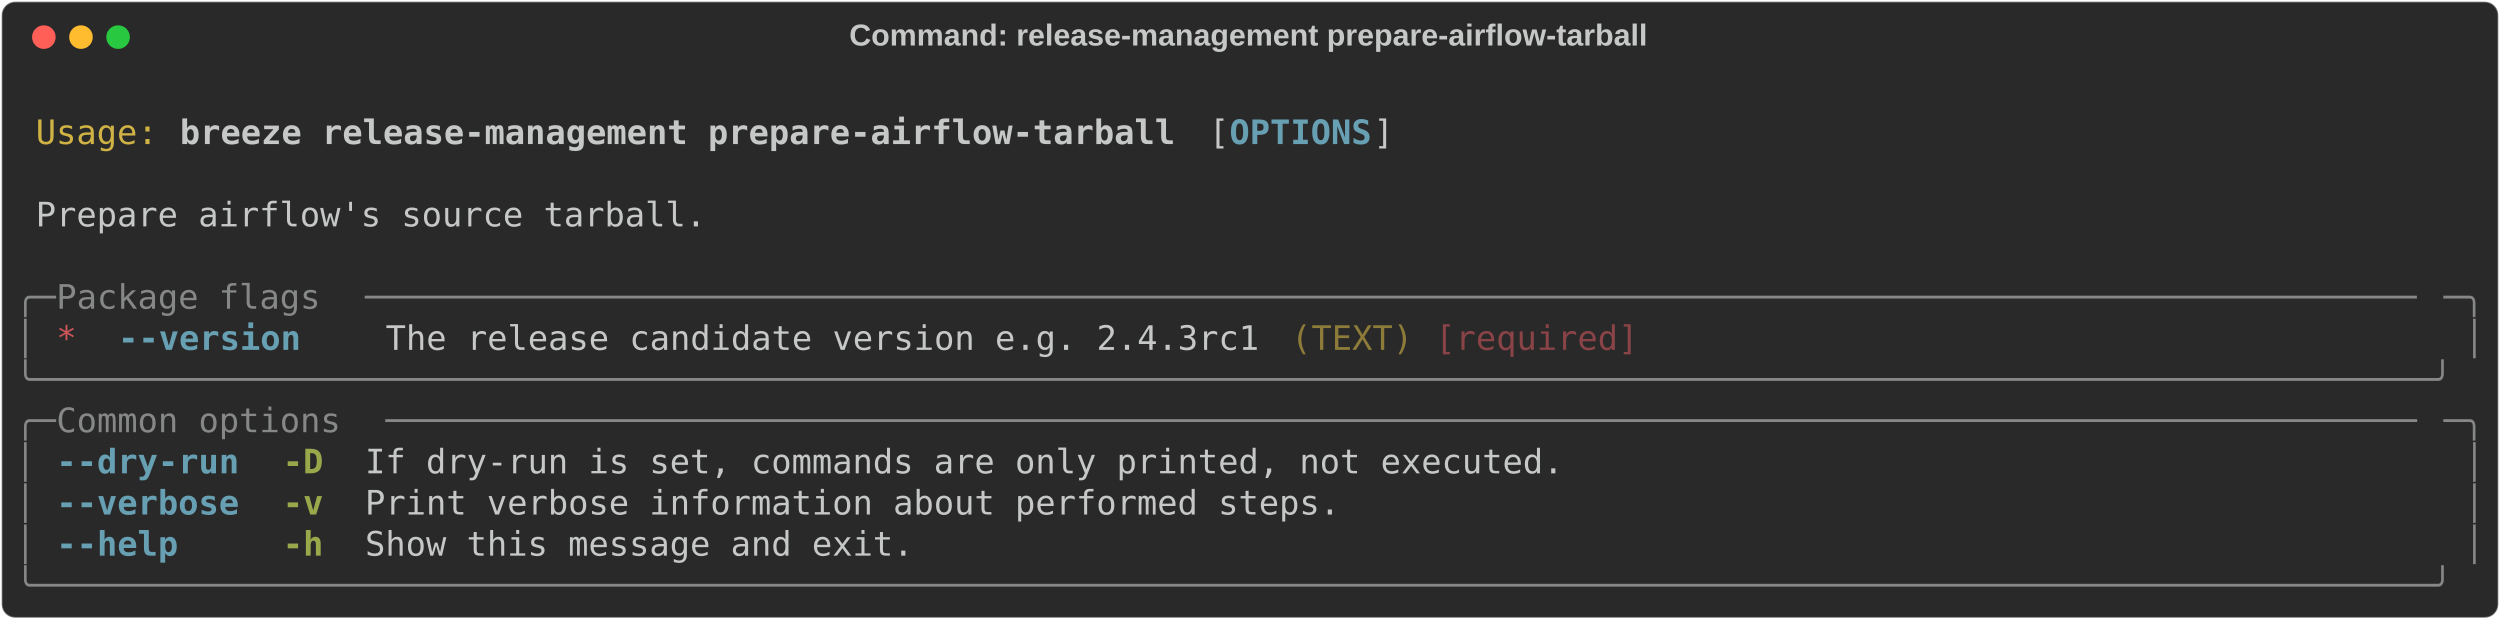
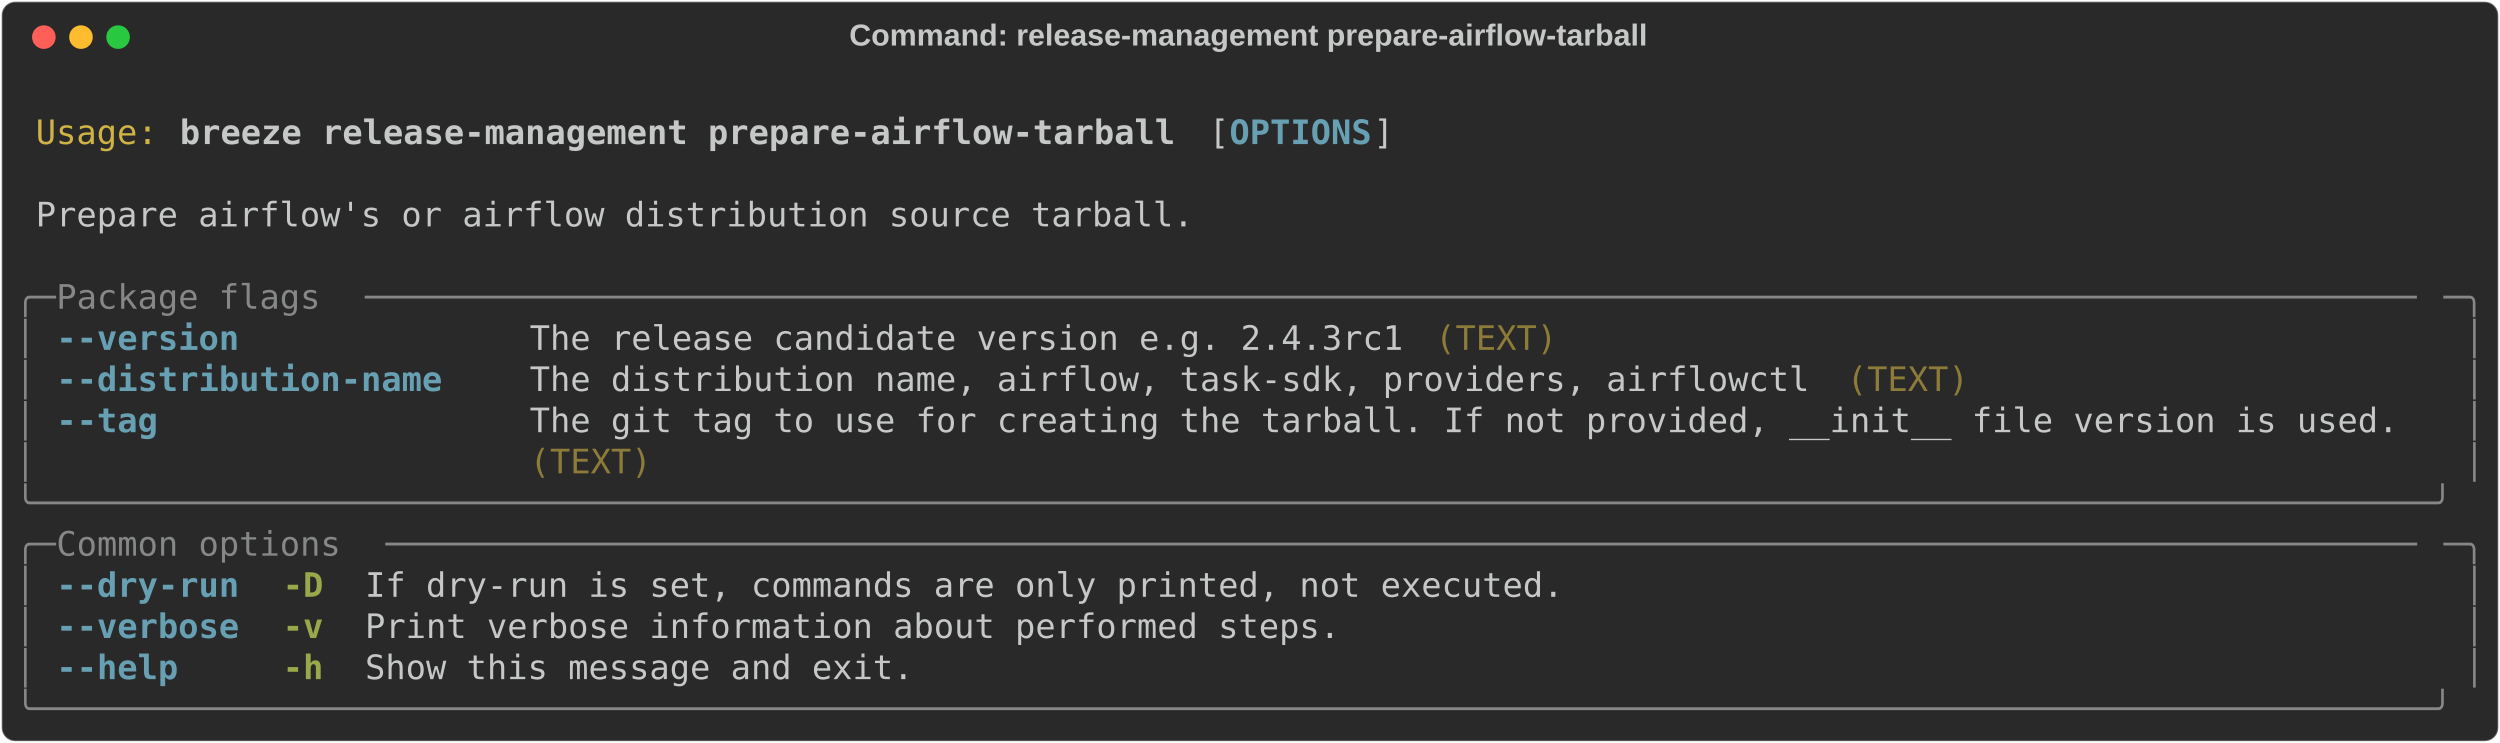
- <svg xmlns="http://www.w3.org/2000/svg" class="rich-terminal" viewBox="0 0 1482 367.2">
+ <svg xmlns="http://www.w3.org/2000/svg" class="rich-terminal" viewBox="0 0 1482 440.4">
  <style>

    @font-face {
        font-family: "Fira Code";
        src: local("FiraCode-Regular"),
                url("https://cdnjs.cloudflare.com/ajax/libs/firacode/6.2.0/woff2/FiraCode-Regular.woff2") format("woff2"),
                url("https://cdnjs.cloudflare.com/ajax/libs/firacode/6.2.0/woff/FiraCode-Regular.woff") format("woff");
        font-style: normal;
        font-weight: 400;
    }
    @font-face {
        font-family: "Fira Code";
        src: local("FiraCode-Bold"),
                url("https://cdnjs.cloudflare.com/ajax/libs/firacode/6.2.0/woff2/FiraCode-Bold.woff2") format("woff2"),
                url("https://cdnjs.cloudflare.com/ajax/libs/firacode/6.2.0/woff/FiraCode-Bold.woff") format("woff");
        font-style: bold;
        font-weight: 700;
    }

    .breeze-release-management-prepare-airflow-tarball-matrix {
        font-family: Fira Code, monospace;
        font-size: 20px;
        line-height: 24.4px;
        font-variant-east-asian: full-width;
    }

    .breeze-release-management-prepare-airflow-tarball-title {
        font-size: 18px;
        font-weight: bold;
        font-family: arial;
    }

    .breeze-release-management-prepare-airflow-tarball-r1 { fill: #c5c8c6 }
.breeze-release-management-prepare-airflow-tarball-r2 { fill: #d0b344 }
.breeze-release-management-prepare-airflow-tarball-r3 { fill: #c5c8c6;font-weight: bold }
.breeze-release-management-prepare-airflow-tarball-r4 { fill: #68a0b3;font-weight: bold }
.breeze-release-management-prepare-airflow-tarball-r5 { fill: #868887 }
- .breeze-release-management-prepare-airflow-tarball-r6 { fill: #cc555a }
- .breeze-release-management-prepare-airflow-tarball-r7 { fill: #8d7b39 }
- .breeze-release-management-prepare-airflow-tarball-r8 { fill: #8a4346 }
- .breeze-release-management-prepare-airflow-tarball-r9 { fill: #98a84b;font-weight: bold }
+ .breeze-release-management-prepare-airflow-tarball-r6 { fill: #8d7b39 }
+ .breeze-release-management-prepare-airflow-tarball-r7 { fill: #98a84b;font-weight: bold }
    </style>
  <defs>
    <clipPath id="breeze-release-management-prepare-airflow-tarball-clip-terminal">
-       <rect x="0" y="0" width="1463.0" height="316.2" />
+       <rect x="0" y="0" width="1463.0" height="389.4" />
    </clipPath>
    <clipPath id="breeze-release-management-prepare-airflow-tarball-line-0">
      <rect x="0" y="1.5" width="1464" height="24.65" />
    </clipPath>
    <clipPath id="breeze-release-management-prepare-airflow-tarball-line-1">
      <rect x="0" y="25.9" width="1464" height="24.65" />
    </clipPath>
    <clipPath id="breeze-release-management-prepare-airflow-tarball-line-2">
      <rect x="0" y="50.3" width="1464" height="24.65" />
    </clipPath>
    <clipPath id="breeze-release-management-prepare-airflow-tarball-line-3">
      <rect x="0" y="74.7" width="1464" height="24.65" />
    </clipPath>
    <clipPath id="breeze-release-management-prepare-airflow-tarball-line-4">
      <rect x="0" y="99.1" width="1464" height="24.65" />
    </clipPath>
    <clipPath id="breeze-release-management-prepare-airflow-tarball-line-5">
      <rect x="0" y="123.5" width="1464" height="24.65" />
    </clipPath>
    <clipPath id="breeze-release-management-prepare-airflow-tarball-line-6">
      <rect x="0" y="147.9" width="1464" height="24.65" />
    </clipPath>
    <clipPath id="breeze-release-management-prepare-airflow-tarball-line-7">
      <rect x="0" y="172.3" width="1464" height="24.65" />
    </clipPath>
    <clipPath id="breeze-release-management-prepare-airflow-tarball-line-8">
      <rect x="0" y="196.7" width="1464" height="24.65" />
    </clipPath>
    <clipPath id="breeze-release-management-prepare-airflow-tarball-line-9">
      <rect x="0" y="221.1" width="1464" height="24.65" />
    </clipPath>
    <clipPath id="breeze-release-management-prepare-airflow-tarball-line-10">
      <rect x="0" y="245.5" width="1464" height="24.65" />
    </clipPath>
    <clipPath id="breeze-release-management-prepare-airflow-tarball-line-11">
      <rect x="0" y="269.9" width="1464" height="24.65" />
    </clipPath>
+     <clipPath id="breeze-release-management-prepare-airflow-tarball-line-12">
+       <rect x="0" y="294.3" width="1464" height="24.65" />
+     </clipPath>
+     <clipPath id="breeze-release-management-prepare-airflow-tarball-line-13">
+       <rect x="0" y="318.7" width="1464" height="24.65" />
+     </clipPath>
+     <clipPath id="breeze-release-management-prepare-airflow-tarball-line-14">
+       <rect x="0" y="343.1" width="1464" height="24.65" />
+     </clipPath>
  </defs>
-   <rect fill="#292929" stroke="rgba(255,255,255,0.35)" stroke-width="1" x="1" y="1" width="1480" height="365.2" rx="8" />
+   <rect fill="#292929" stroke="rgba(255,255,255,0.35)" stroke-width="1" x="1" y="1" width="1480" height="438.4" rx="8" />
  <text class="breeze-release-management-prepare-airflow-tarball-title" fill="#c5c8c6" text-anchor="middle" x="740" y="27">Command: release-management prepare-airflow-tarball</text>
  <g transform="translate(26,22)">
    <circle cx="0" cy="0" r="7" fill="#ff5f57" />
    <circle cx="22" cy="0" r="7" fill="#febc2e" />
    <circle cx="44" cy="0" r="7" fill="#28c840" />
  </g>
  <g transform="translate(9, 41)" clip-path="url(#breeze-release-management-prepare-airflow-tarball-clip-terminal)">
    <g class="breeze-release-management-prepare-airflow-tarball-matrix">
      <text class="breeze-release-management-prepare-airflow-tarball-r1" x="1464" y="20" textLength="12.2" clip-path="url(#breeze-release-management-prepare-airflow-tarball-line-0)">
</text>
      <text class="breeze-release-management-prepare-airflow-tarball-r2" x="12.2" y="44.4" textLength="73.2" clip-path="url(#breeze-release-management-prepare-airflow-tarball-line-1)">Usage:</text>
      <text class="breeze-release-management-prepare-airflow-tarball-r3" x="97.6" y="44.4" textLength="597.8" clip-path="url(#breeze-release-management-prepare-airflow-tarball-line-1)">breeze release-management prepare-airflow-tarball</text>
      <text class="breeze-release-management-prepare-airflow-tarball-r1" x="707.6" y="44.4" textLength="12.2" clip-path="url(#breeze-release-management-prepare-airflow-tarball-line-1)">[</text>
      <text class="breeze-release-management-prepare-airflow-tarball-r4" x="719.8" y="44.4" textLength="85.4" clip-path="url(#breeze-release-management-prepare-airflow-tarball-line-1)">OPTIONS</text>
      <text class="breeze-release-management-prepare-airflow-tarball-r1" x="805.2" y="44.4" textLength="12.2" clip-path="url(#breeze-release-management-prepare-airflow-tarball-line-1)">]</text>
      <text class="breeze-release-management-prepare-airflow-tarball-r1" x="1464" y="44.4" textLength="12.2" clip-path="url(#breeze-release-management-prepare-airflow-tarball-line-1)">
</text>
      <text class="breeze-release-management-prepare-airflow-tarball-r1" x="1464" y="68.8" textLength="12.2" clip-path="url(#breeze-release-management-prepare-airflow-tarball-line-2)">
</text>
-       <text class="breeze-release-management-prepare-airflow-tarball-r1" x="12.2" y="93.2" textLength="402.6" clip-path="url(#breeze-release-management-prepare-airflow-tarball-line-3)">Prepare airflow's source tarball.</text>
+       <text class="breeze-release-management-prepare-airflow-tarball-r1" x="12.2" y="93.2" textLength="695.4" clip-path="url(#breeze-release-management-prepare-airflow-tarball-line-3)">Prepare airflow's or airflow distribution source tarball.</text>
      <text class="breeze-release-management-prepare-airflow-tarball-r1" x="1464" y="93.2" textLength="12.2" clip-path="url(#breeze-release-management-prepare-airflow-tarball-line-3)">
</text>
      <text class="breeze-release-management-prepare-airflow-tarball-r1" x="1464" y="117.6" textLength="12.2" clip-path="url(#breeze-release-management-prepare-airflow-tarball-line-4)">
</text>
      <text class="breeze-release-management-prepare-airflow-tarball-r5" x="0" y="142" textLength="24.4" clip-path="url(#breeze-release-management-prepare-airflow-tarball-line-5)">╭─</text>
      <text class="breeze-release-management-prepare-airflow-tarball-r5" x="24.4" y="142" textLength="183" clip-path="url(#breeze-release-management-prepare-airflow-tarball-line-5)"> Package flags </text>
      <text class="breeze-release-management-prepare-airflow-tarball-r5" x="207.4" y="142" textLength="1232.2" clip-path="url(#breeze-release-management-prepare-airflow-tarball-line-5)">─────────────────────────────────────────────────────────────────────────────────────────────────────</text>
      <text class="breeze-release-management-prepare-airflow-tarball-r5" x="1439.6" y="142" textLength="24.4" clip-path="url(#breeze-release-management-prepare-airflow-tarball-line-5)">─╮</text>
      <text class="breeze-release-management-prepare-airflow-tarball-r1" x="1464" y="142" textLength="12.2" clip-path="url(#breeze-release-management-prepare-airflow-tarball-line-5)">
</text>
      <text class="breeze-release-management-prepare-airflow-tarball-r5" x="0" y="166.4" textLength="12.2" clip-path="url(#breeze-release-management-prepare-airflow-tarball-line-6)">│</text>
-       <text class="breeze-release-management-prepare-airflow-tarball-r6" x="24.4" y="166.4" textLength="12.2" clip-path="url(#breeze-release-management-prepare-airflow-tarball-line-6)">*</text>
-       <text class="breeze-release-management-prepare-airflow-tarball-r4" x="61" y="166.4" textLength="109.8" clip-path="url(#breeze-release-management-prepare-airflow-tarball-line-6)">--version</text>
-       <text class="breeze-release-management-prepare-airflow-tarball-r1" x="219.6" y="166.4" textLength="524.6" clip-path="url(#breeze-release-management-prepare-airflow-tarball-line-6)">The release candidate version e.g. 2.4.3rc1</text>
-       <text class="breeze-release-management-prepare-airflow-tarball-r7" x="756.4" y="166.4" textLength="73.2" clip-path="url(#breeze-release-management-prepare-airflow-tarball-line-6)">(TEXT)</text>
-       <text class="breeze-release-management-prepare-airflow-tarball-r8" x="841.8" y="166.4" textLength="122" clip-path="url(#breeze-release-management-prepare-airflow-tarball-line-6)">[required]</text>
+       <text class="breeze-release-management-prepare-airflow-tarball-r4" x="24.4" y="166.4" textLength="109.8" clip-path="url(#breeze-release-management-prepare-airflow-tarball-line-6)">--version</text>
+       <text class="breeze-release-management-prepare-airflow-tarball-r1" x="305" y="166.4" textLength="524.6" clip-path="url(#breeze-release-management-prepare-airflow-tarball-line-6)">The release candidate version e.g. 2.4.3rc1</text>
+       <text class="breeze-release-management-prepare-airflow-tarball-r6" x="841.8" y="166.4" textLength="73.2" clip-path="url(#breeze-release-management-prepare-airflow-tarball-line-6)">(TEXT)</text>
      <text class="breeze-release-management-prepare-airflow-tarball-r5" x="1451.8" y="166.4" textLength="12.2" clip-path="url(#breeze-release-management-prepare-airflow-tarball-line-6)">│</text>
      <text class="breeze-release-management-prepare-airflow-tarball-r1" x="1464" y="166.4" textLength="12.2" clip-path="url(#breeze-release-management-prepare-airflow-tarball-line-6)">
</text>
-       <text class="breeze-release-management-prepare-airflow-tarball-r5" x="0" y="190.8" textLength="1464" clip-path="url(#breeze-release-management-prepare-airflow-tarball-line-7)">╰──────────────────────────────────────────────────────────────────────────────────────────────────────────────────────╯</text>
+       <text class="breeze-release-management-prepare-airflow-tarball-r5" x="0" y="190.8" textLength="12.2" clip-path="url(#breeze-release-management-prepare-airflow-tarball-line-7)">│</text>
+       <text class="breeze-release-management-prepare-airflow-tarball-r4" x="24.4" y="190.8" textLength="231.8" clip-path="url(#breeze-release-management-prepare-airflow-tarball-line-7)">--distribution-name</text>
+       <text class="breeze-release-management-prepare-airflow-tarball-r1" x="305" y="190.8" textLength="768.6" clip-path="url(#breeze-release-management-prepare-airflow-tarball-line-7)">The distribution name, airflow, task-sdk, providers, airflowctl</text>
+       <text class="breeze-release-management-prepare-airflow-tarball-r6" x="1085.8" y="190.8" textLength="73.2" clip-path="url(#breeze-release-management-prepare-airflow-tarball-line-7)">(TEXT)</text>
+       <text class="breeze-release-management-prepare-airflow-tarball-r5" x="1451.8" y="190.8" textLength="12.2" clip-path="url(#breeze-release-management-prepare-airflow-tarball-line-7)">│</text>
      <text class="breeze-release-management-prepare-airflow-tarball-r1" x="1464" y="190.8" textLength="12.2" clip-path="url(#breeze-release-management-prepare-airflow-tarball-line-7)">
</text>
-       <text class="breeze-release-management-prepare-airflow-tarball-r5" x="0" y="215.2" textLength="24.4" clip-path="url(#breeze-release-management-prepare-airflow-tarball-line-8)">╭─</text>
-       <text class="breeze-release-management-prepare-airflow-tarball-r5" x="24.4" y="215.2" textLength="195.2" clip-path="url(#breeze-release-management-prepare-airflow-tarball-line-8)"> Common options </text>
-       <text class="breeze-release-management-prepare-airflow-tarball-r5" x="219.6" y="215.2" textLength="1220" clip-path="url(#breeze-release-management-prepare-airflow-tarball-line-8)">────────────────────────────────────────────────────────────────────────────────────────────────────</text>
-       <text class="breeze-release-management-prepare-airflow-tarball-r5" x="1439.6" y="215.2" textLength="24.4" clip-path="url(#breeze-release-management-prepare-airflow-tarball-line-8)">─╮</text>
+       <text class="breeze-release-management-prepare-airflow-tarball-r5" x="0" y="215.2" textLength="12.2" clip-path="url(#breeze-release-management-prepare-airflow-tarball-line-8)">│</text>
+       <text class="breeze-release-management-prepare-airflow-tarball-r4" x="24.4" y="215.2" textLength="61" clip-path="url(#breeze-release-management-prepare-airflow-tarball-line-8)">--tag</text>
+       <text class="breeze-release-management-prepare-airflow-tarball-r1" x="305" y="215.2" textLength="1122.4" clip-path="url(#breeze-release-management-prepare-airflow-tarball-line-8)">The git tag to use for creating the tarball. If not provided, __init__ file version is used.</text>
+       <text class="breeze-release-management-prepare-airflow-tarball-r5" x="1451.8" y="215.2" textLength="12.2" clip-path="url(#breeze-release-management-prepare-airflow-tarball-line-8)">│</text>
      <text class="breeze-release-management-prepare-airflow-tarball-r1" x="1464" y="215.2" textLength="12.2" clip-path="url(#breeze-release-management-prepare-airflow-tarball-line-8)">
</text>
      <text class="breeze-release-management-prepare-airflow-tarball-r5" x="0" y="239.6" textLength="12.2" clip-path="url(#breeze-release-management-prepare-airflow-tarball-line-9)">│</text>
-       <text class="breeze-release-management-prepare-airflow-tarball-r4" x="24.4" y="239.6" textLength="109.8" clip-path="url(#breeze-release-management-prepare-airflow-tarball-line-9)">--dry-run</text>
-       <text class="breeze-release-management-prepare-airflow-tarball-r9" x="158.6" y="239.6" textLength="24.4" clip-path="url(#breeze-release-management-prepare-airflow-tarball-line-9)">-D</text>
-       <text class="breeze-release-management-prepare-airflow-tarball-r1" x="207.4" y="239.6" textLength="719.8" clip-path="url(#breeze-release-management-prepare-airflow-tarball-line-9)">If dry-run is set, commands are only printed, not executed.</text>
+       <text class="breeze-release-management-prepare-airflow-tarball-r6" x="305" y="239.6" textLength="1122.4" clip-path="url(#breeze-release-management-prepare-airflow-tarball-line-9)">(TEXT)                                                                                      </text>
      <text class="breeze-release-management-prepare-airflow-tarball-r5" x="1451.8" y="239.6" textLength="12.2" clip-path="url(#breeze-release-management-prepare-airflow-tarball-line-9)">│</text>
      <text class="breeze-release-management-prepare-airflow-tarball-r1" x="1464" y="239.6" textLength="12.2" clip-path="url(#breeze-release-management-prepare-airflow-tarball-line-9)">
</text>
-       <text class="breeze-release-management-prepare-airflow-tarball-r5" x="0" y="264" textLength="12.2" clip-path="url(#breeze-release-management-prepare-airflow-tarball-line-10)">│</text>
-       <text class="breeze-release-management-prepare-airflow-tarball-r4" x="24.4" y="264" textLength="109.8" clip-path="url(#breeze-release-management-prepare-airflow-tarball-line-10)">--verbose</text>
-       <text class="breeze-release-management-prepare-airflow-tarball-r9" x="158.6" y="264" textLength="24.4" clip-path="url(#breeze-release-management-prepare-airflow-tarball-line-10)">-v</text>
-       <text class="breeze-release-management-prepare-airflow-tarball-r1" x="207.4" y="264" textLength="585.6" clip-path="url(#breeze-release-management-prepare-airflow-tarball-line-10)">Print verbose information about performed steps.</text>
-       <text class="breeze-release-management-prepare-airflow-tarball-r5" x="1451.8" y="264" textLength="12.2" clip-path="url(#breeze-release-management-prepare-airflow-tarball-line-10)">│</text>
+       <text class="breeze-release-management-prepare-airflow-tarball-r5" x="0" y="264" textLength="1464" clip-path="url(#breeze-release-management-prepare-airflow-tarball-line-10)">╰──────────────────────────────────────────────────────────────────────────────────────────────────────────────────────╯</text>
      <text class="breeze-release-management-prepare-airflow-tarball-r1" x="1464" y="264" textLength="12.2" clip-path="url(#breeze-release-management-prepare-airflow-tarball-line-10)">
</text>
-       <text class="breeze-release-management-prepare-airflow-tarball-r5" x="0" y="288.4" textLength="12.2" clip-path="url(#breeze-release-management-prepare-airflow-tarball-line-11)">│</text>
-       <text class="breeze-release-management-prepare-airflow-tarball-r4" x="24.4" y="288.4" textLength="73.2" clip-path="url(#breeze-release-management-prepare-airflow-tarball-line-11)">--help</text>
-       <text class="breeze-release-management-prepare-airflow-tarball-r9" x="158.6" y="288.4" textLength="24.4" clip-path="url(#breeze-release-management-prepare-airflow-tarball-line-11)">-h</text>
-       <text class="breeze-release-management-prepare-airflow-tarball-r1" x="207.4" y="288.4" textLength="329.4" clip-path="url(#breeze-release-management-prepare-airflow-tarball-line-11)">Show this message and exit.</text>
-       <text class="breeze-release-management-prepare-airflow-tarball-r5" x="1451.8" y="288.4" textLength="12.2" clip-path="url(#breeze-release-management-prepare-airflow-tarball-line-11)">│</text>
+       <text class="breeze-release-management-prepare-airflow-tarball-r5" x="0" y="288.4" textLength="24.4" clip-path="url(#breeze-release-management-prepare-airflow-tarball-line-11)">╭─</text>
+       <text class="breeze-release-management-prepare-airflow-tarball-r5" x="24.4" y="288.4" textLength="195.2" clip-path="url(#breeze-release-management-prepare-airflow-tarball-line-11)"> Common options </text>
+       <text class="breeze-release-management-prepare-airflow-tarball-r5" x="219.6" y="288.4" textLength="1220" clip-path="url(#breeze-release-management-prepare-airflow-tarball-line-11)">────────────────────────────────────────────────────────────────────────────────────────────────────</text>
+       <text class="breeze-release-management-prepare-airflow-tarball-r5" x="1439.6" y="288.4" textLength="24.4" clip-path="url(#breeze-release-management-prepare-airflow-tarball-line-11)">─╮</text>
      <text class="breeze-release-management-prepare-airflow-tarball-r1" x="1464" y="288.4" textLength="12.2" clip-path="url(#breeze-release-management-prepare-airflow-tarball-line-11)">
</text>
-       <text class="breeze-release-management-prepare-airflow-tarball-r5" x="0" y="312.8" textLength="1464" clip-path="url(#breeze-release-management-prepare-airflow-tarball-line-12)">╰──────────────────────────────────────────────────────────────────────────────────────────────────────────────────────╯</text>
+       <text class="breeze-release-management-prepare-airflow-tarball-r5" x="0" y="312.8" textLength="12.2" clip-path="url(#breeze-release-management-prepare-airflow-tarball-line-12)">│</text>
+       <text class="breeze-release-management-prepare-airflow-tarball-r4" x="24.4" y="312.8" textLength="109.8" clip-path="url(#breeze-release-management-prepare-airflow-tarball-line-12)">--dry-run</text>
+       <text class="breeze-release-management-prepare-airflow-tarball-r7" x="158.6" y="312.8" textLength="24.4" clip-path="url(#breeze-release-management-prepare-airflow-tarball-line-12)">-D</text>
+       <text class="breeze-release-management-prepare-airflow-tarball-r1" x="207.4" y="312.8" textLength="719.8" clip-path="url(#breeze-release-management-prepare-airflow-tarball-line-12)">If dry-run is set, commands are only printed, not executed.</text>
+       <text class="breeze-release-management-prepare-airflow-tarball-r5" x="1451.8" y="312.8" textLength="12.2" clip-path="url(#breeze-release-management-prepare-airflow-tarball-line-12)">│</text>
      <text class="breeze-release-management-prepare-airflow-tarball-r1" x="1464" y="312.8" textLength="12.2" clip-path="url(#breeze-release-management-prepare-airflow-tarball-line-12)">
+ </text>
+       <text class="breeze-release-management-prepare-airflow-tarball-r5" x="0" y="337.2" textLength="12.2" clip-path="url(#breeze-release-management-prepare-airflow-tarball-line-13)">│</text>
+       <text class="breeze-release-management-prepare-airflow-tarball-r4" x="24.4" y="337.2" textLength="109.8" clip-path="url(#breeze-release-management-prepare-airflow-tarball-line-13)">--verbose</text>
+       <text class="breeze-release-management-prepare-airflow-tarball-r7" x="158.6" y="337.2" textLength="24.4" clip-path="url(#breeze-release-management-prepare-airflow-tarball-line-13)">-v</text>
+       <text class="breeze-release-management-prepare-airflow-tarball-r1" x="207.4" y="337.2" textLength="585.6" clip-path="url(#breeze-release-management-prepare-airflow-tarball-line-13)">Print verbose information about performed steps.</text>
+       <text class="breeze-release-management-prepare-airflow-tarball-r5" x="1451.8" y="337.2" textLength="12.2" clip-path="url(#breeze-release-management-prepare-airflow-tarball-line-13)">│</text>
+       <text class="breeze-release-management-prepare-airflow-tarball-r1" x="1464" y="337.2" textLength="12.2" clip-path="url(#breeze-release-management-prepare-airflow-tarball-line-13)">
+ </text>
+       <text class="breeze-release-management-prepare-airflow-tarball-r5" x="0" y="361.6" textLength="12.2" clip-path="url(#breeze-release-management-prepare-airflow-tarball-line-14)">│</text>
+       <text class="breeze-release-management-prepare-airflow-tarball-r4" x="24.4" y="361.6" textLength="73.2" clip-path="url(#breeze-release-management-prepare-airflow-tarball-line-14)">--help</text>
+       <text class="breeze-release-management-prepare-airflow-tarball-r7" x="158.6" y="361.6" textLength="24.4" clip-path="url(#breeze-release-management-prepare-airflow-tarball-line-14)">-h</text>
+       <text class="breeze-release-management-prepare-airflow-tarball-r1" x="207.4" y="361.6" textLength="329.4" clip-path="url(#breeze-release-management-prepare-airflow-tarball-line-14)">Show this message and exit.</text>
+       <text class="breeze-release-management-prepare-airflow-tarball-r5" x="1451.8" y="361.6" textLength="12.2" clip-path="url(#breeze-release-management-prepare-airflow-tarball-line-14)">│</text>
+       <text class="breeze-release-management-prepare-airflow-tarball-r1" x="1464" y="361.6" textLength="12.2" clip-path="url(#breeze-release-management-prepare-airflow-tarball-line-14)">
+ </text>
+       <text class="breeze-release-management-prepare-airflow-tarball-r5" x="0" y="386" textLength="1464" clip-path="url(#breeze-release-management-prepare-airflow-tarball-line-15)">╰──────────────────────────────────────────────────────────────────────────────────────────────────────────────────────╯</text>
+       <text class="breeze-release-management-prepare-airflow-tarball-r1" x="1464" y="386" textLength="12.2" clip-path="url(#breeze-release-management-prepare-airflow-tarball-line-15)">
</text>
    </g>
  </g>
</svg>
